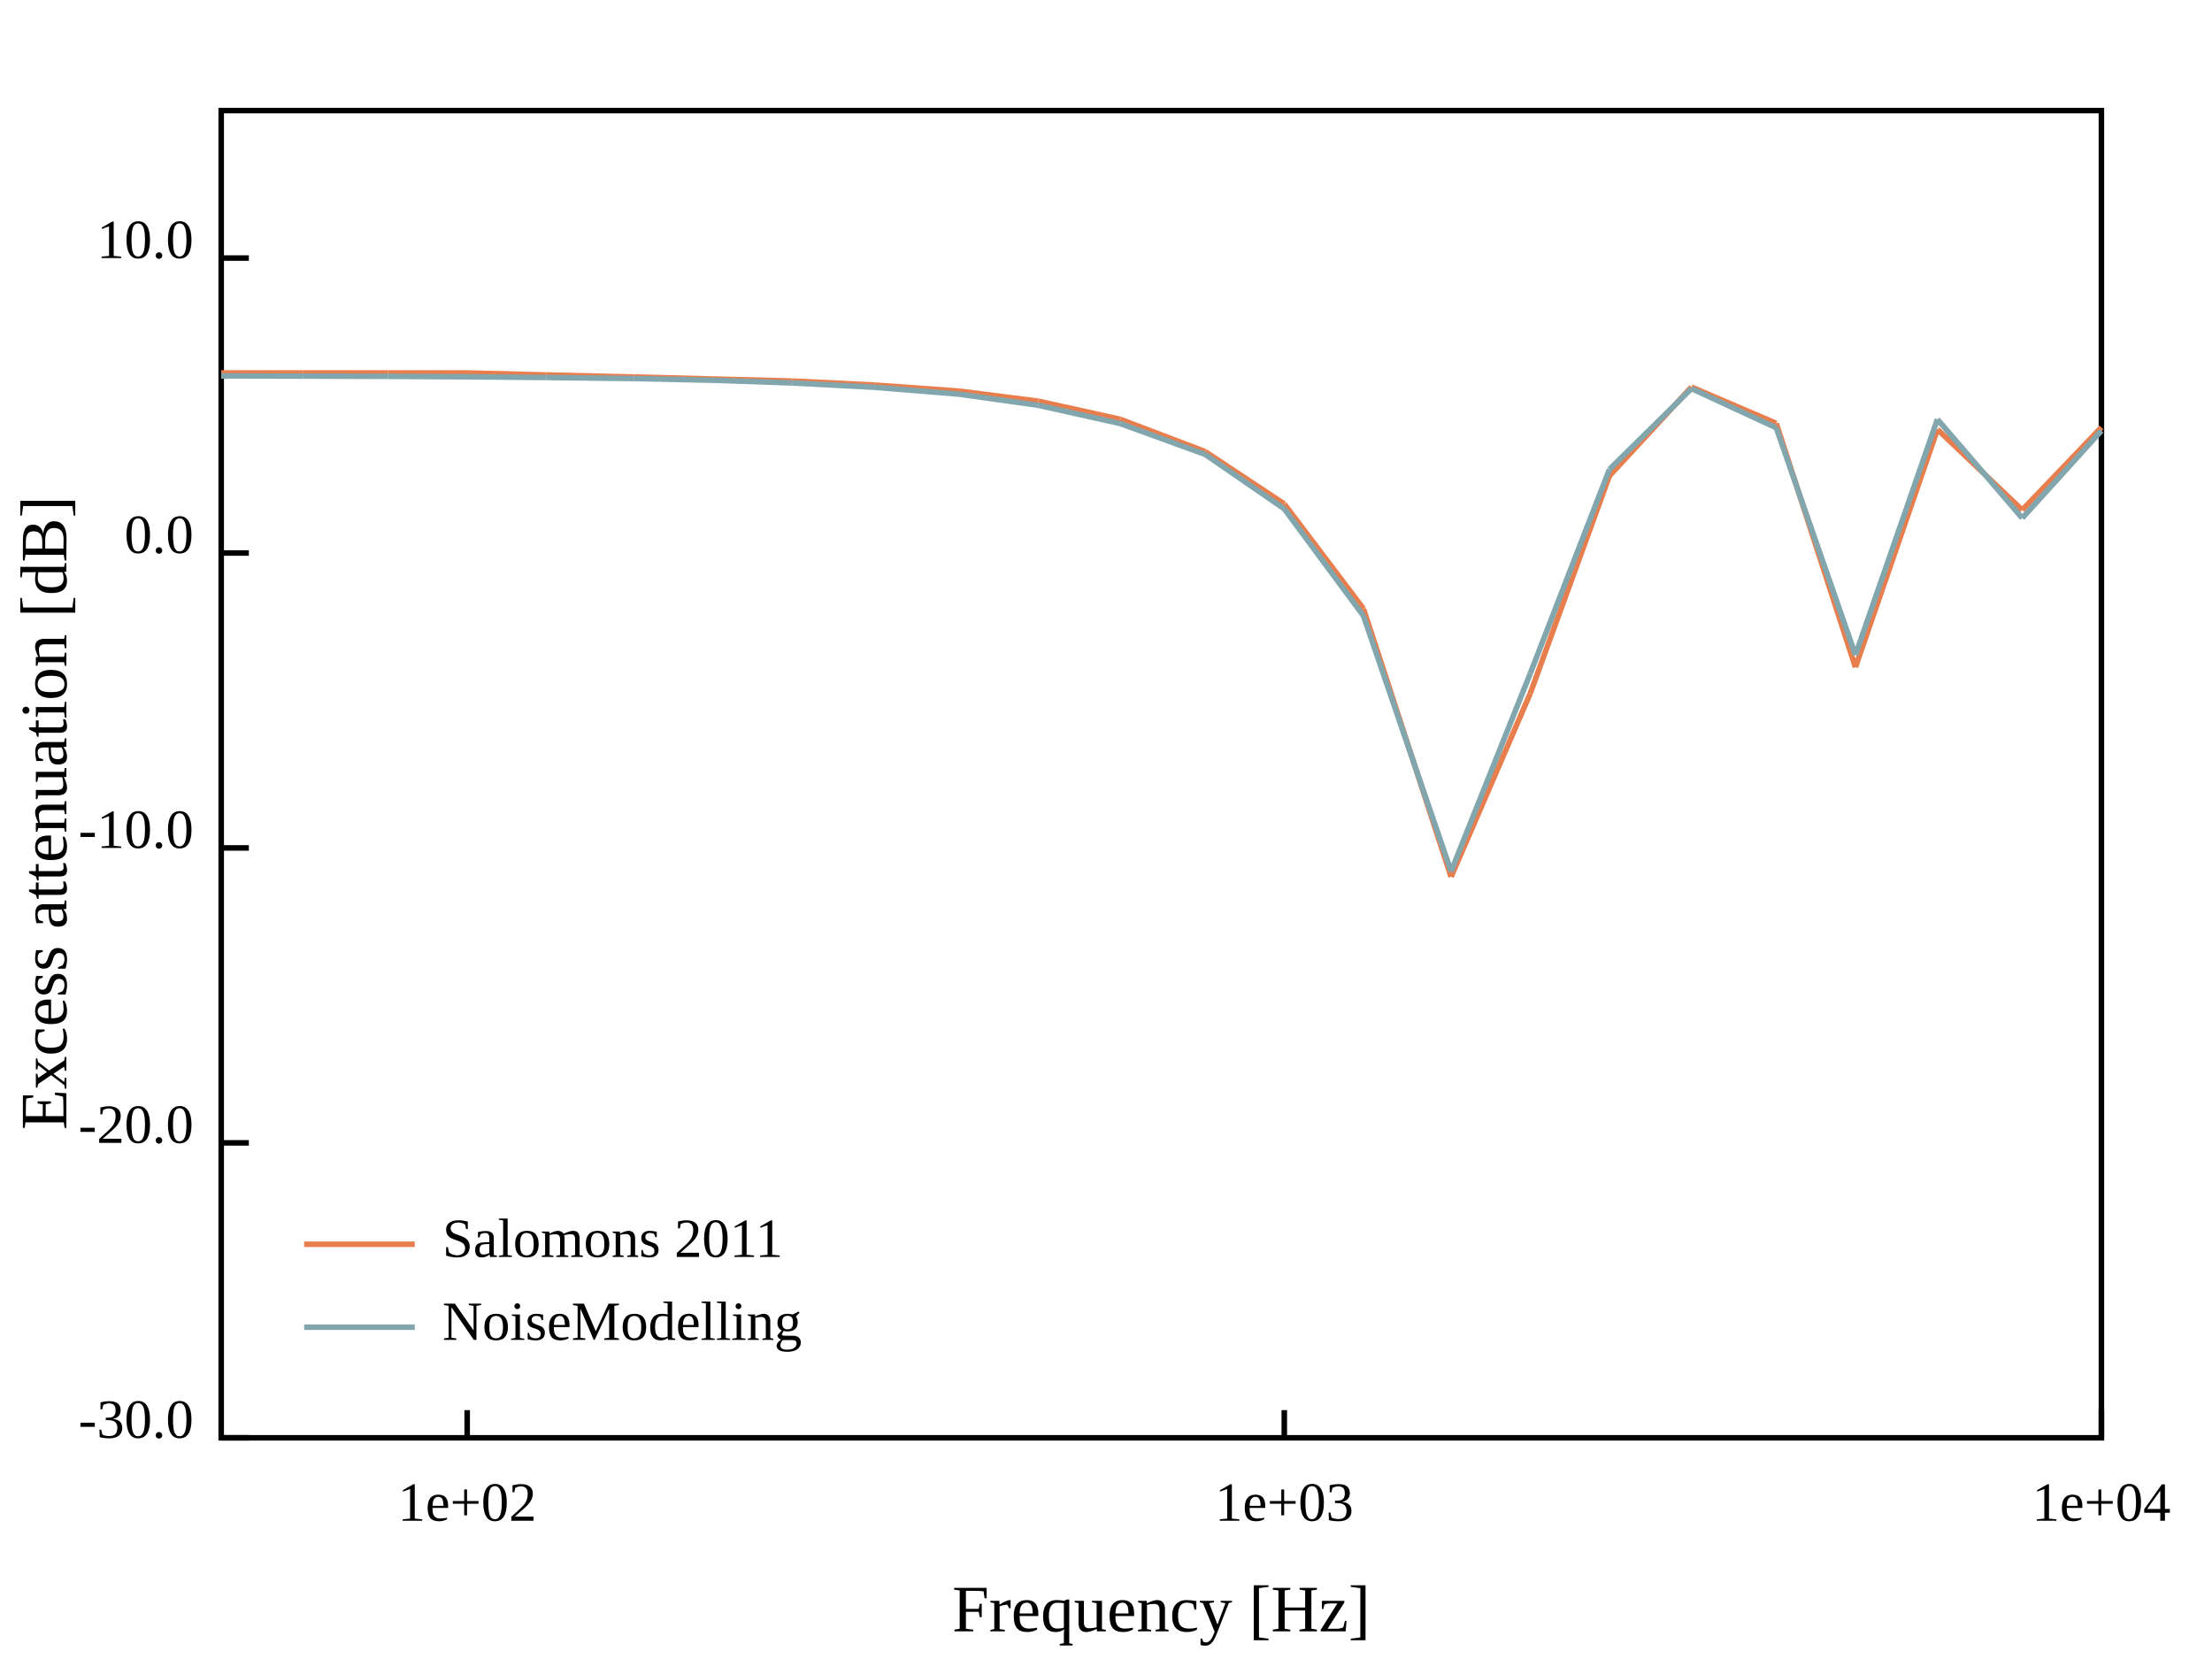
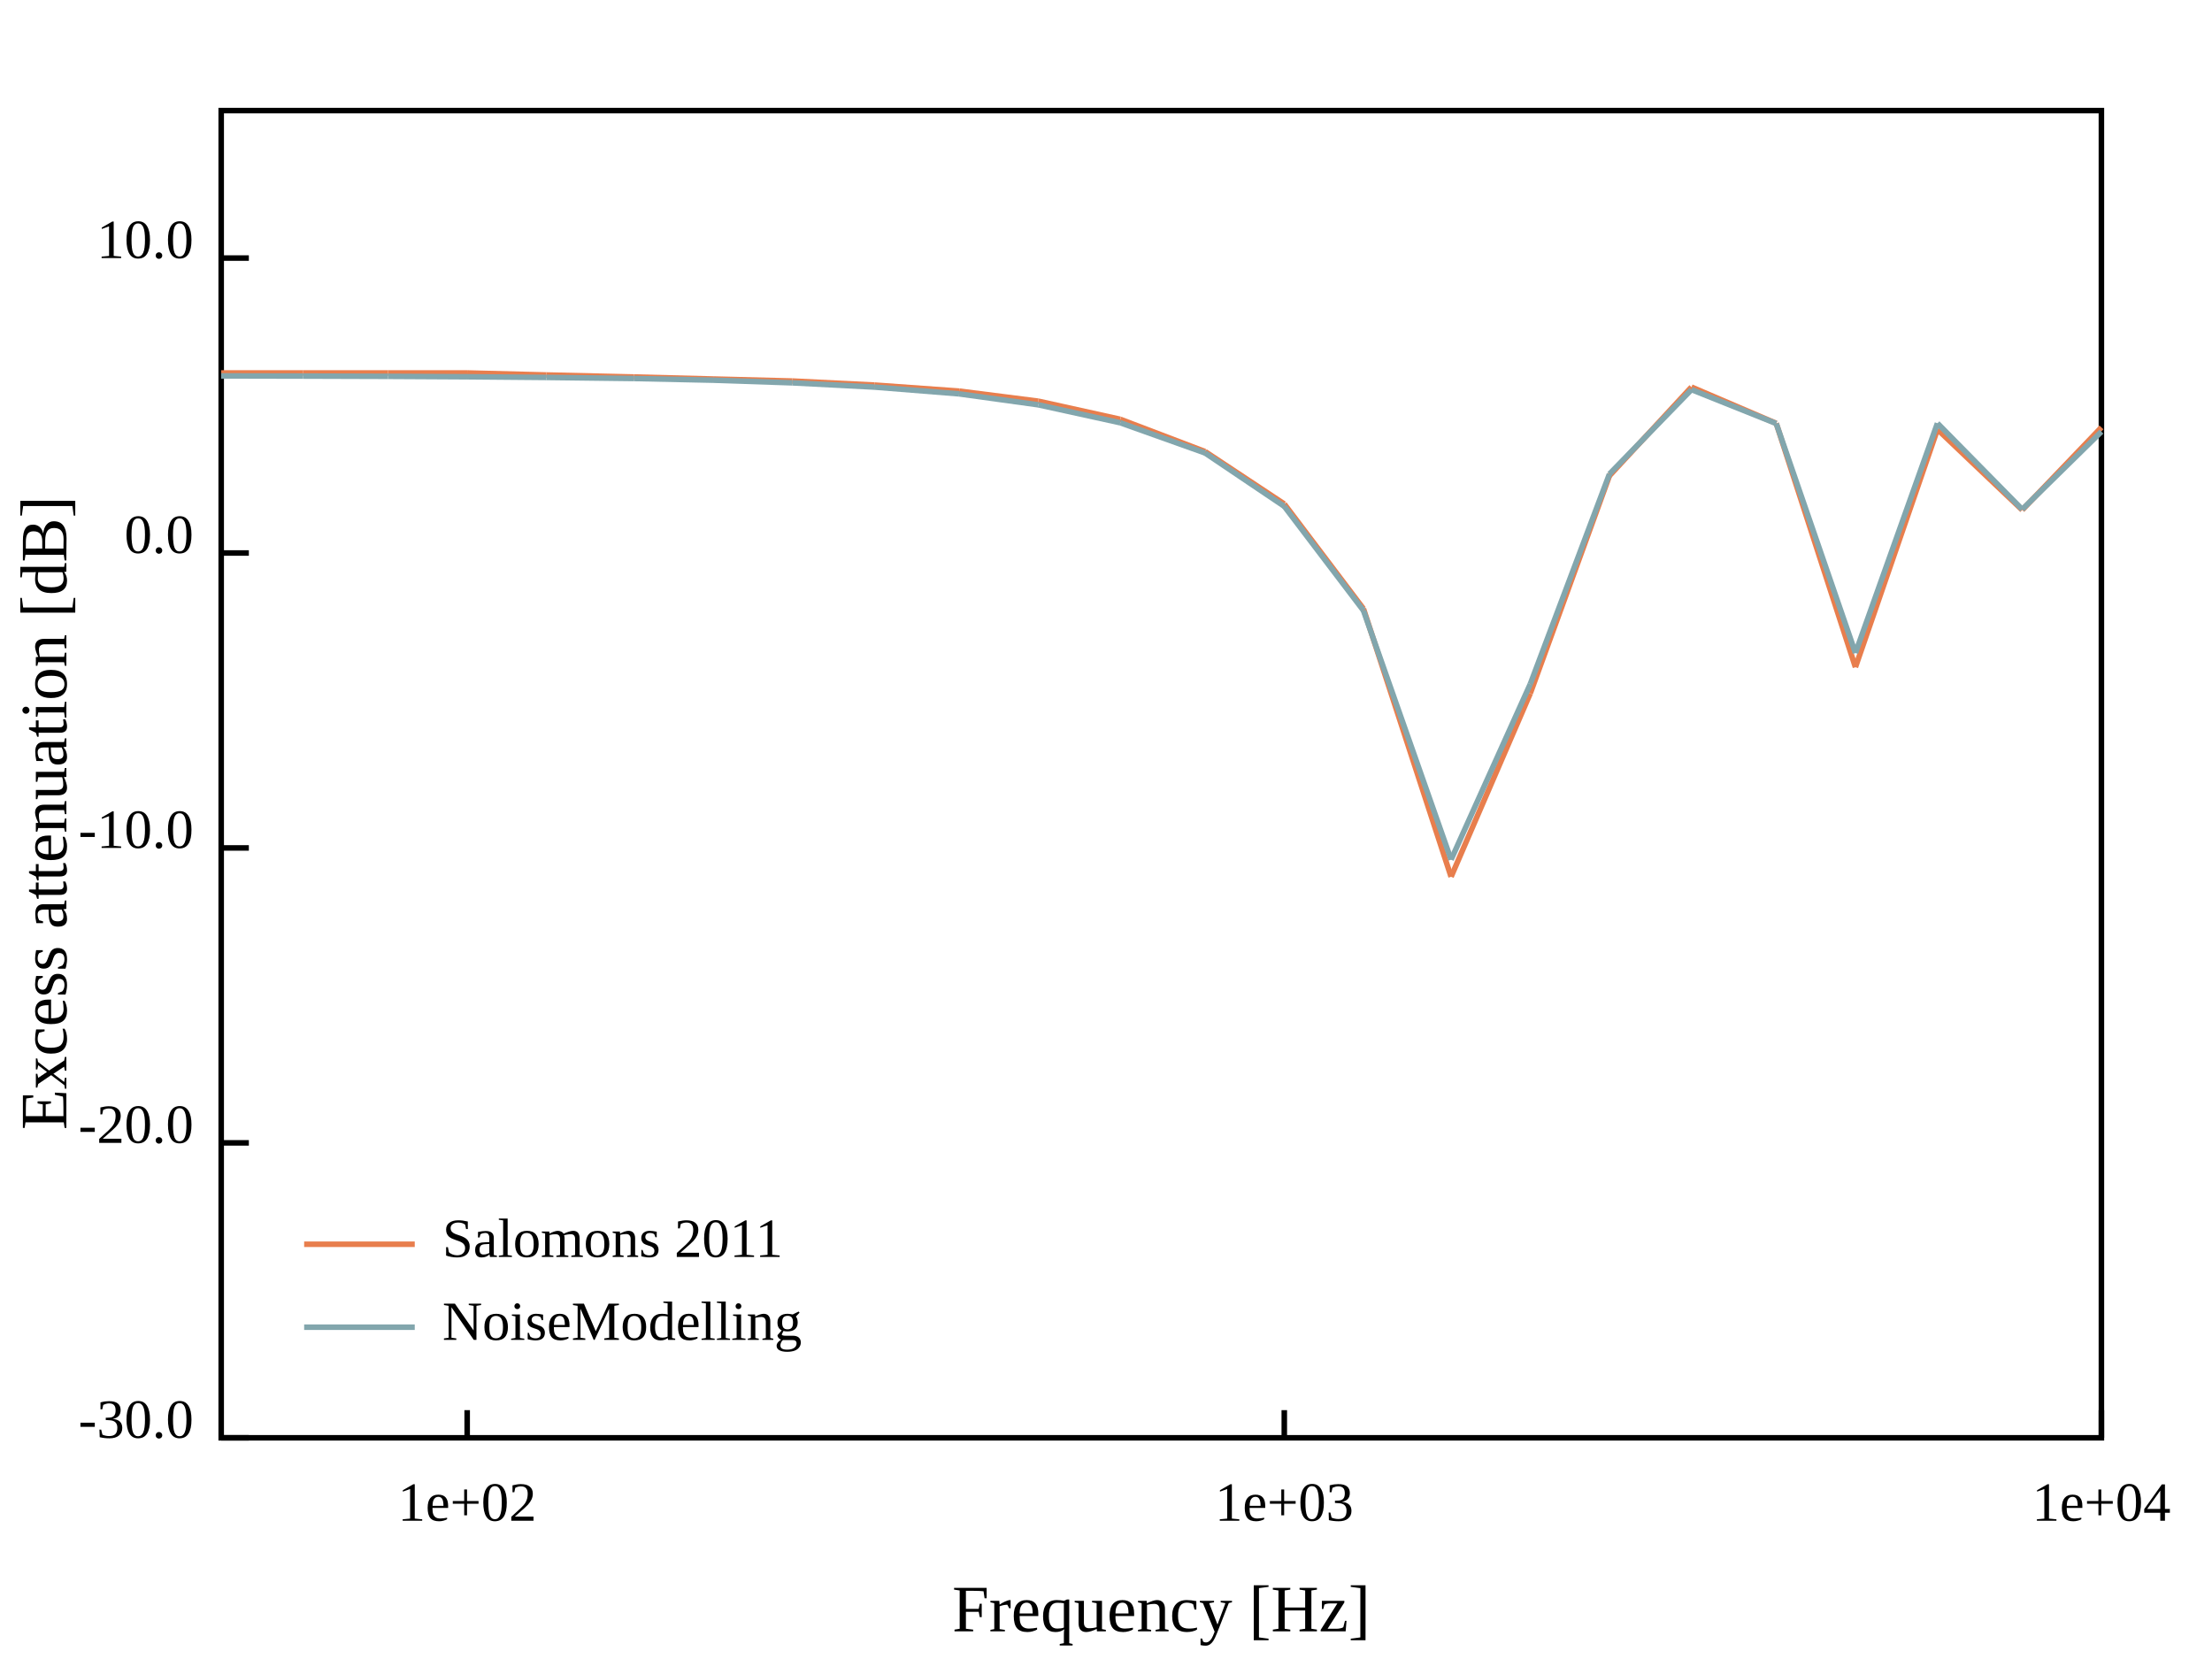
<svg xmlns="http://www.w3.org/2000/svg" height="300" width="400">
  <rect width="400" height="300" x="0" y="0" style="fill:white; stroke:none" />
  <rect width="340" height="240" x="40" y="20" style="fill:none; stroke-width:1;stroke:black" />
  <line x1="40" y1="260" x2="45" y2="260" style="fill:none; stroke-width:1; stroke:black" />
  <text x="35" y="260" text-anchor="end" style="stroke:none; fill:black; font-size:smaller">-30.0</text>
  <line x1="40" y1="206.667" x2="45" y2="206.667" style="fill:none; stroke-width:1; stroke:black" />
  <text x="35" y="206.667" text-anchor="end" style="stroke:none; fill:black; font-size:smaller">-20.0</text>
  <line x1="40" y1="153.333" x2="45" y2="153.333" style="fill:none; stroke-width:1; stroke:black" />
  <text x="35" y="153.333" text-anchor="end" style="stroke:none; fill:black; font-size:smaller">-10.0</text>
  <line x1="40" y1="100" x2="45" y2="100" style="fill:none; stroke-width:1; stroke:black" />
  <text x="35" y="100" text-anchor="end" style="stroke:none; fill:black; font-size:smaller">0.0</text>
  <line x1="40" y1="46.667" x2="45" y2="46.667" style="fill:none; stroke-width:1; stroke:black" />
  <text x="35" y="46.667" text-anchor="end" style="stroke:none; fill:black; font-size:smaller">10.0</text>
  <line x1="84.48" y1="260" x2="84.48" y2="255" style="fill:none; stroke-width:1; stroke:black" />
  <text x="84.48" y="275" text-anchor="middle" style="stroke:none; fill:black; font-size:smaller">1e+02</text>
  <line x1="232.24" y1="260" x2="232.24" y2="255" style="fill:none; stroke-width:1; stroke:black" />
  <text x="232.24" y="275" text-anchor="middle" style="stroke:none; fill:black; font-size:smaller">1e+03</text>
  <line x1="380" y1="260" x2="380" y2="255" style="fill:none; stroke-width:1; stroke:black" />
  <text x="380" y="275" text-anchor="middle" style="stroke:none; fill:black; font-size:smaller">1e+04</text>
  <line x1="40" y1="67.441" x2="54.831" y2="67.441" style="fill:none; stroke-width:1; stroke:rgb(232,126,77)" />
  <line x1="54.831" y1="67.441" x2="70.161" y2="67.441" style="fill:none; stroke-width:1; stroke:rgb(232,126,77)" />
  <line x1="70.161" y1="67.441" x2="84.48" y2="67.441" style="fill:none; stroke-width:1; stroke:rgb(232,126,77)" />
  <line x1="84.48" y1="67.441" x2="98.8" y2="67.806" style="fill:none; stroke-width:1; stroke:rgb(232,126,77)" />
  <line x1="98.8" y1="67.806" x2="114.641" y2="68.17" style="fill:none; stroke-width:1; stroke:rgb(232,126,77)" />
  <line x1="114.641" y1="68.17" x2="128.96" y2="68.535" style="fill:none; stroke-width:1; stroke:rgb(232,126,77)" />
  <line x1="128.96" y1="68.535" x2="143.28" y2="68.899" style="fill:none; stroke-width:1; stroke:rgb(232,126,77)" />
  <line x1="143.28" y1="68.899" x2="158.11" y2="69.628" style="fill:none; stroke-width:1; stroke:rgb(232,126,77)" />
  <line x1="158.11" y1="69.628" x2="173.441" y2="70.721" style="fill:none; stroke-width:1; stroke:rgb(232,126,77)" />
  <line x1="173.441" y1="70.721" x2="187.76" y2="72.544" style="fill:none; stroke-width:1; stroke:rgb(232,126,77)" />
  <line x1="187.76" y1="72.544" x2="202.591" y2="75.824" style="fill:none; stroke-width:1; stroke:rgb(232,126,77)" />
  <line x1="202.591" y1="75.824" x2="217.921" y2="81.655" style="fill:none; stroke-width:1; stroke:rgb(232,126,77)" />
  <line x1="217.921" y1="81.655" x2="232.24" y2="91.131" style="fill:none; stroke-width:1; stroke:rgb(232,126,77)" />
  <line x1="232.24" y1="91.131" x2="246.559" y2="110.084" style="fill:none; stroke-width:1; stroke:rgb(232,126,77)" />
  <line x1="246.559" y1="110.084" x2="262.401" y2="158.557" style="fill:none; stroke-width:1; stroke:rgb(232,126,77)" />
  <line x1="262.401" y1="158.557" x2="276.72" y2="125.391" style="fill:none; stroke-width:1; stroke:rgb(232,126,77)" />
  <line x1="276.72" y1="125.391" x2="291.04" y2="86.029" style="fill:none; stroke-width:1; stroke:rgb(232,126,77)" />
  <line x1="291.04" y1="86.029" x2="305.87" y2="69.992" style="fill:none; stroke-width:1; stroke:rgb(232,126,77)" />
  <line x1="305.87" y1="69.992" x2="321.2" y2="76.553" style="fill:none; stroke-width:1; stroke:rgb(232,126,77)" />
  <line x1="321.2" y1="76.553" x2="335.52" y2="120.653" style="fill:none; stroke-width:1; stroke:rgb(232,126,77)" />
  <line x1="335.52" y1="120.653" x2="350.351" y2="77.646" style="fill:none; stroke-width:1; stroke:rgb(232,126,77)" />
  <line x1="350.351" y1="77.646" x2="365.681" y2="92.225" style="fill:none; stroke-width:1; stroke:rgb(232,126,77)" />
  <line x1="365.681" y1="92.225" x2="380" y2="77.282" style="fill:none; stroke-width:1; stroke:rgb(232,126,77)" />
-   <line x1="40" y1="67.977" x2="54.831" y2="68.009" style="fill:none; stroke-width:1; stroke:rgb(130,166,173)" />
-   <line x1="54.831" y1="68.009" x2="70.161" y2="68.059" style="fill:none; stroke-width:1; stroke:rgb(130,166,173)" />
-   <line x1="70.161" y1="68.059" x2="84.48" y2="68.138" style="fill:none; stroke-width:1; stroke:rgb(130,166,173)" />
-   <line x1="84.48" y1="68.138" x2="98.8" y2="68.261" style="fill:none; stroke-width:1; stroke:rgb(130,166,173)" />
-   <line x1="98.8" y1="68.261" x2="114.641" y2="68.454" style="fill:none; stroke-width:1; stroke:rgb(130,166,173)" />
-   <line x1="114.641" y1="68.454" x2="128.96" y2="68.761" style="fill:none; stroke-width:1; stroke:rgb(130,166,173)" />
-   <line x1="128.96" y1="68.761" x2="143.28" y2="69.25" style="fill:none; stroke-width:1; stroke:rgb(130,166,173)" />
-   <line x1="143.28" y1="69.25" x2="158.11" y2="70.028" style="fill:none; stroke-width:1; stroke:rgb(130,166,173)" />
-   <line x1="158.11" y1="70.028" x2="173.441" y2="71.276" style="fill:none; stroke-width:1; stroke:rgb(130,166,173)" />
-   <line x1="173.441" y1="71.276" x2="187.76" y2="73.291" style="fill:none; stroke-width:1; stroke:rgb(130,166,173)" />
-   <line x1="187.76" y1="73.291" x2="202.591" y2="76.597" style="fill:none; stroke-width:1; stroke:rgb(130,166,173)" />
-   <line x1="202.591" y1="76.597" x2="217.921" y2="82.164" style="fill:none; stroke-width:1; stroke:rgb(130,166,173)" />
-   <line x1="217.921" y1="82.164" x2="232.24" y2="92.013" style="fill:none; stroke-width:1; stroke:rgb(130,166,173)" />
-   <line x1="232.24" y1="92.013" x2="246.559" y2="111.364" style="fill:none; stroke-width:1; stroke:rgb(130,166,173)" />
-   <line x1="246.559" y1="111.364" x2="262.401" y2="157.592" style="fill:none; stroke-width:1; stroke:rgb(130,166,173)" />
-   <line x1="262.401" y1="157.592" x2="276.72" y2="121.783" style="fill:none; stroke-width:1; stroke:rgb(130,166,173)" />
-   <line x1="276.72" y1="121.783" x2="291.04" y2="84.873" style="fill:none; stroke-width:1; stroke:rgb(130,166,173)" />
-   <line x1="291.04" y1="84.873" x2="305.87" y2="70.263" style="fill:none; stroke-width:1; stroke:rgb(130,166,173)" />
-   <line x1="305.87" y1="70.263" x2="321.2" y2="77.356" style="fill:none; stroke-width:1; stroke:rgb(130,166,173)" />
-   <line x1="321.2" y1="77.356" x2="335.52" y2="118.459" style="fill:none; stroke-width:1; stroke:rgb(130,166,173)" />
-   <line x1="335.52" y1="118.459" x2="350.351" y2="75.826" style="fill:none; stroke-width:1; stroke:rgb(130,166,173)" />
-   <line x1="350.351" y1="75.826" x2="365.681" y2="93.684" style="fill:none; stroke-width:1; stroke:rgb(130,166,173)" />
-   <line x1="365.681" y1="93.684" x2="380" y2="77.888" style="fill:none; stroke-width:1; stroke:rgb(130,166,173)" />
+   <line x1="40" y1="67.975" x2="54.831" y2="68.006" style="fill:none; stroke-width:1; stroke:rgb(130,166,173)" />
+   <line x1="54.831" y1="68.006" x2="70.161" y2="68.055" style="fill:none; stroke-width:1; stroke:rgb(130,166,173)" />
+   <line x1="70.161" y1="68.055" x2="84.48" y2="68.132" style="fill:none; stroke-width:1; stroke:rgb(130,166,173)" />
+   <line x1="84.48" y1="68.132" x2="98.8" y2="68.254" style="fill:none; stroke-width:1; stroke:rgb(130,166,173)" />
+   <line x1="98.8" y1="68.254" x2="114.641" y2="68.446" style="fill:none; stroke-width:1; stroke:rgb(130,166,173)" />
+   <line x1="114.641" y1="68.446" x2="128.96" y2="68.749" style="fill:none; stroke-width:1; stroke:rgb(130,166,173)" />
+   <line x1="128.96" y1="68.749" x2="143.28" y2="69.23" style="fill:none; stroke-width:1; stroke:rgb(130,166,173)" />
+   <line x1="143.28" y1="69.23" x2="158.11" y2="69.997" style="fill:none; stroke-width:1; stroke:rgb(130,166,173)" />
+   <line x1="158.11" y1="69.997" x2="173.441" y2="71.223" style="fill:none; stroke-width:1; stroke:rgb(130,166,173)" />
+   <line x1="173.441" y1="71.223" x2="187.76" y2="73.204" style="fill:none; stroke-width:1; stroke:rgb(130,166,173)" />
+   <line x1="187.76" y1="73.204" x2="202.591" y2="76.453" style="fill:none; stroke-width:1; stroke:rgb(130,166,173)" />
+   <line x1="202.591" y1="76.453" x2="217.921" y2="81.917" style="fill:none; stroke-width:1; stroke:rgb(130,166,173)" />
+   <line x1="217.921" y1="81.917" x2="232.24" y2="91.562" style="fill:none; stroke-width:1; stroke:rgb(130,166,173)" />
+   <line x1="232.24" y1="91.562" x2="246.559" y2="110.411" style="fill:none; stroke-width:1; stroke:rgb(130,166,173)" />
+   <line x1="246.559" y1="110.411" x2="262.401" y2="155.461" style="fill:none; stroke-width:1; stroke:rgb(130,166,173)" />
+   <line x1="262.401" y1="155.461" x2="276.72" y2="123.702" style="fill:none; stroke-width:1; stroke:rgb(130,166,173)" />
+   <line x1="276.72" y1="123.702" x2="291.04" y2="85.715" style="fill:none; stroke-width:1; stroke:rgb(130,166,173)" />
+   <line x1="291.04" y1="85.715" x2="305.87" y2="70.458" style="fill:none; stroke-width:1; stroke:rgb(130,166,173)" />
+   <line x1="305.87" y1="70.458" x2="321.2" y2="76.586" style="fill:none; stroke-width:1; stroke:rgb(130,166,173)" />
+   <line x1="321.2" y1="76.586" x2="335.52" y2="118.091" style="fill:none; stroke-width:1; stroke:rgb(130,166,173)" />
+   <line x1="335.52" y1="118.091" x2="350.351" y2="76.535" style="fill:none; stroke-width:1; stroke:rgb(130,166,173)" />
+   <line x1="350.351" y1="76.535" x2="365.681" y2="92.113" style="fill:none; stroke-width:1; stroke:rgb(130,166,173)" />
+   <line x1="365.681" y1="92.113" x2="380" y2="78.056" style="fill:none; stroke-width:1; stroke:rgb(130,166,173)" />
  <text x="210" y="295" text-anchor="middle" style="stroke:none; fill:black">Frequency [Hz]</text>
  <text x="5" y="140" transform="rotate(-90, 12, 140)" text-anchor="middle" style="stroke:none; fill:black">Excess attenuation [dB]</text>
  <line x1="55" y1="225" x2="75" y2="225" style="fill:none; stroke-width:1; stroke:rgb(232,126,77)" />
  <text x="80" y="225" dominant-baseline="middle" style="stroke:none; fill:black; font-size:smaller">Salomons 2011</text>
  <line x1="55" y1="240" x2="75" y2="240" style="fill:none; stroke-width:1; stroke:rgb(130,166,173)" />
  <text x="80" y="240" dominant-baseline="middle" style="stroke:none; fill:black; font-size:smaller">NoiseModelling</text>
</svg>
